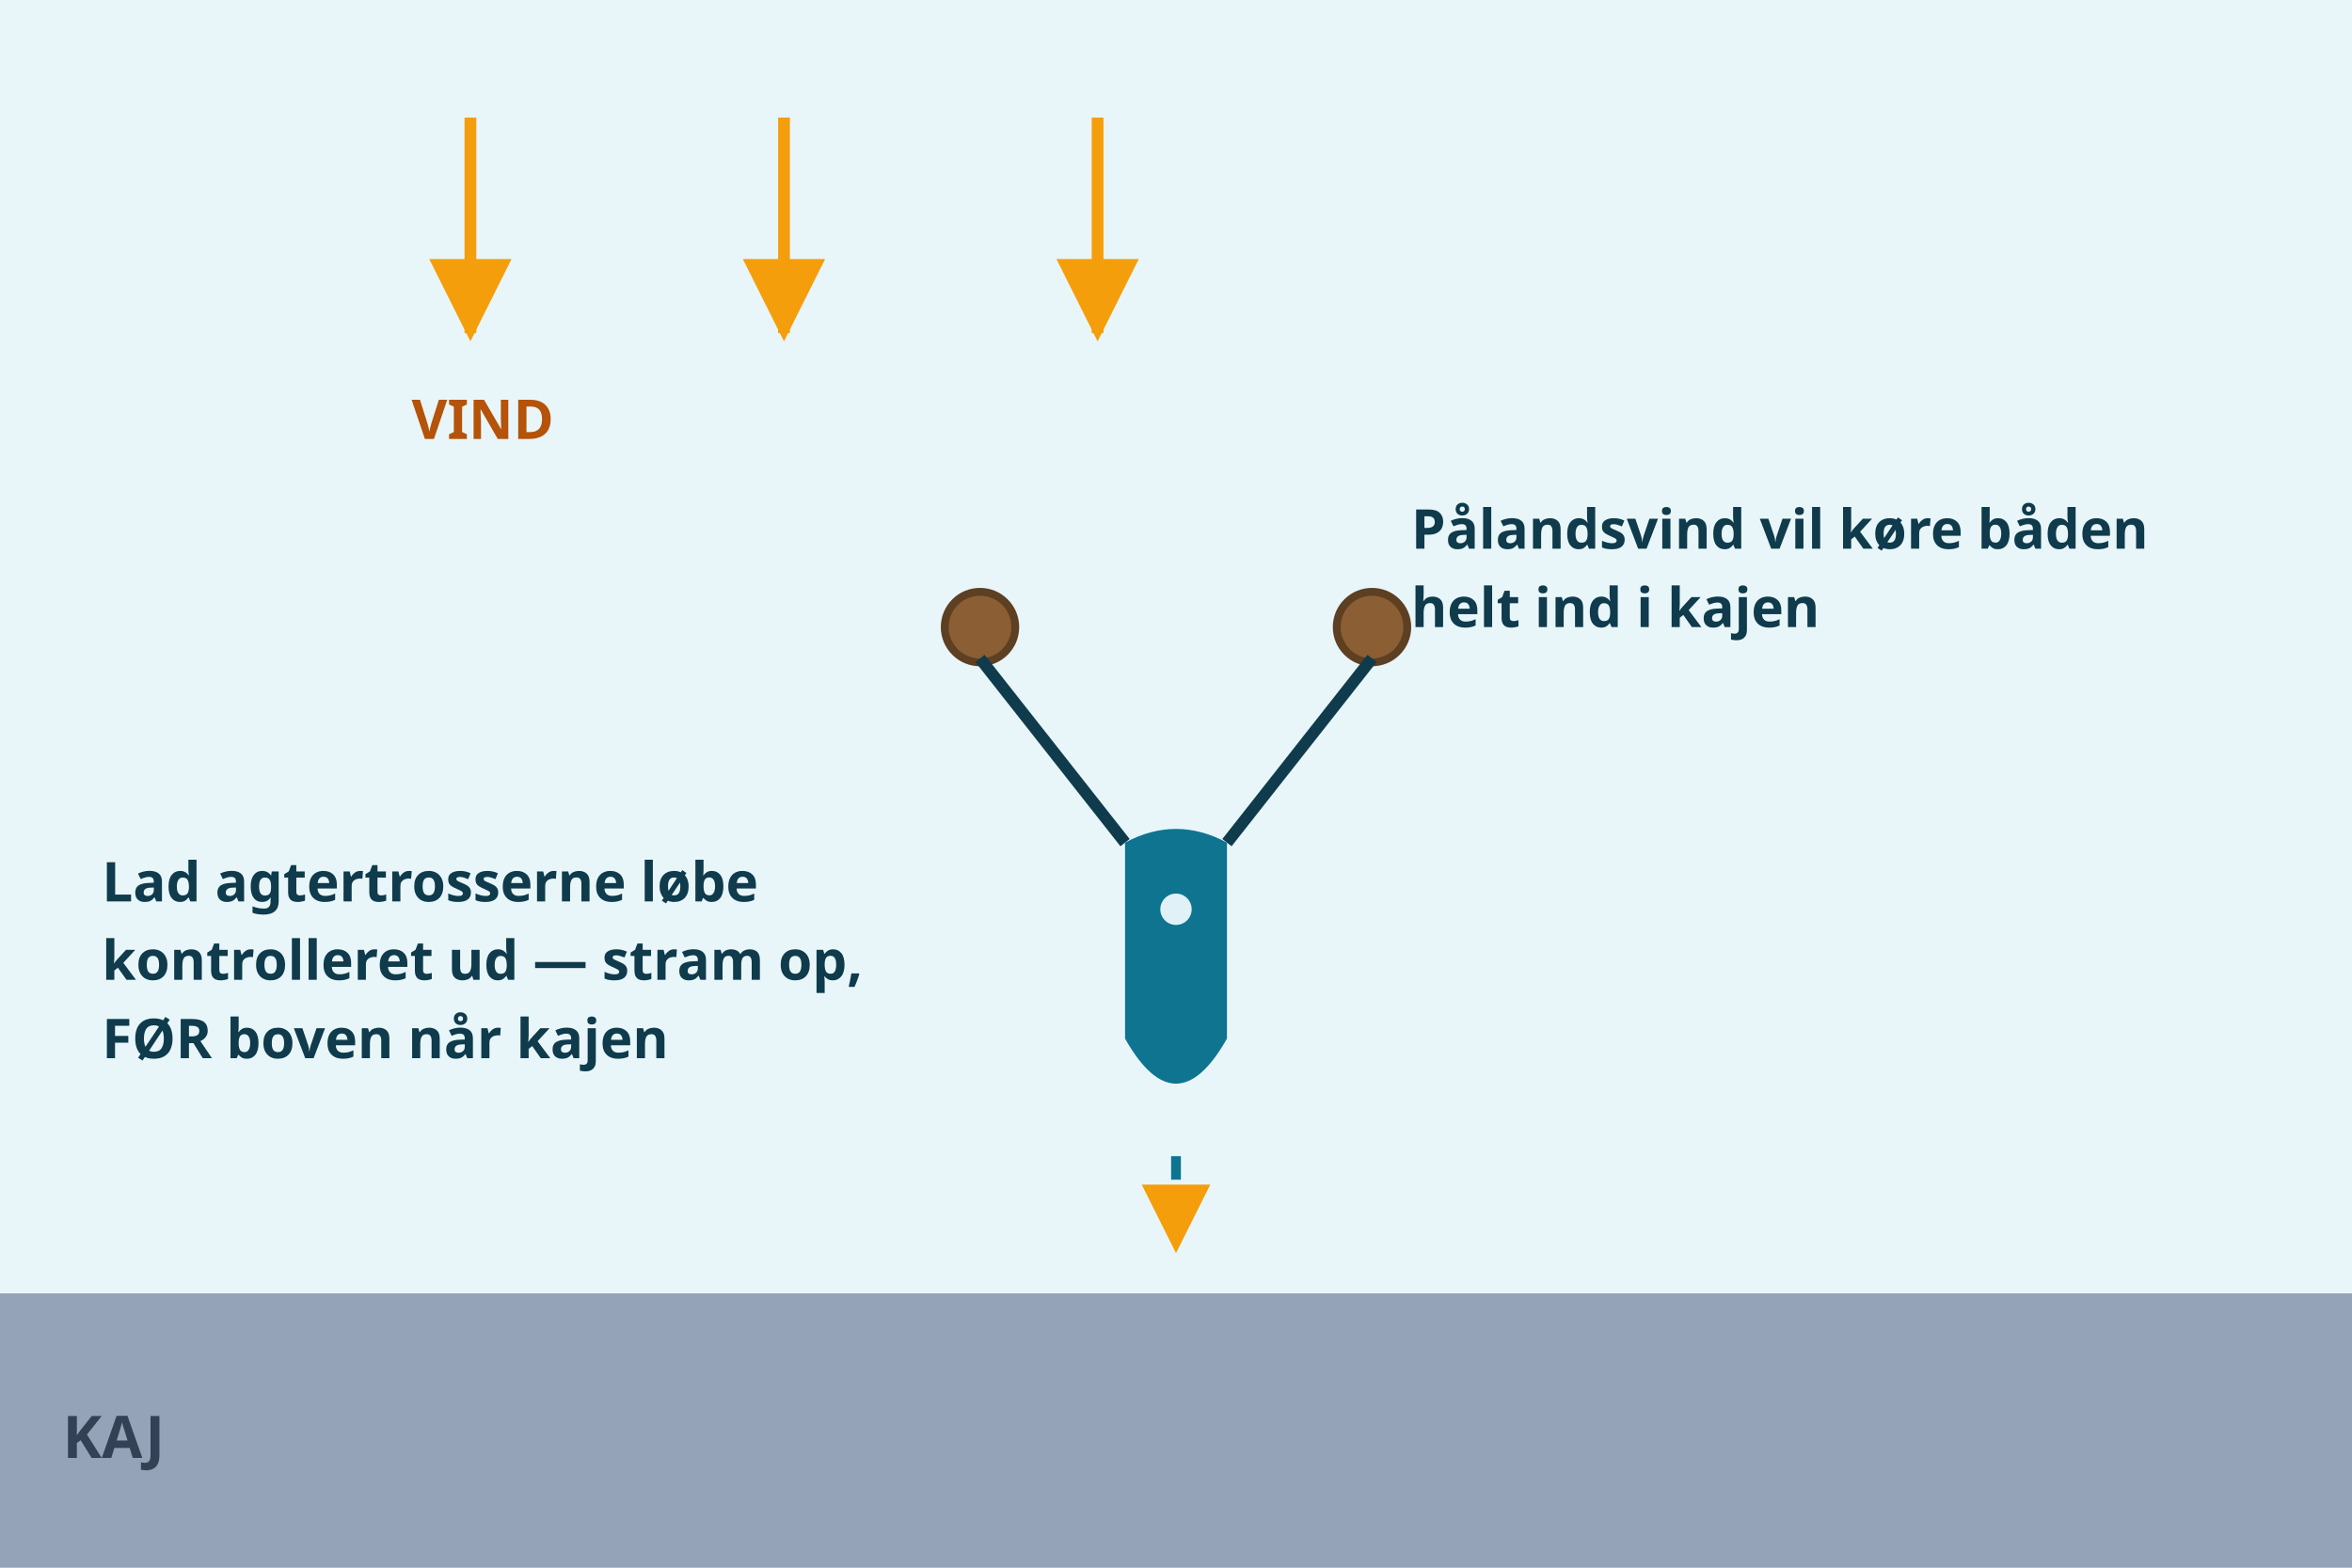
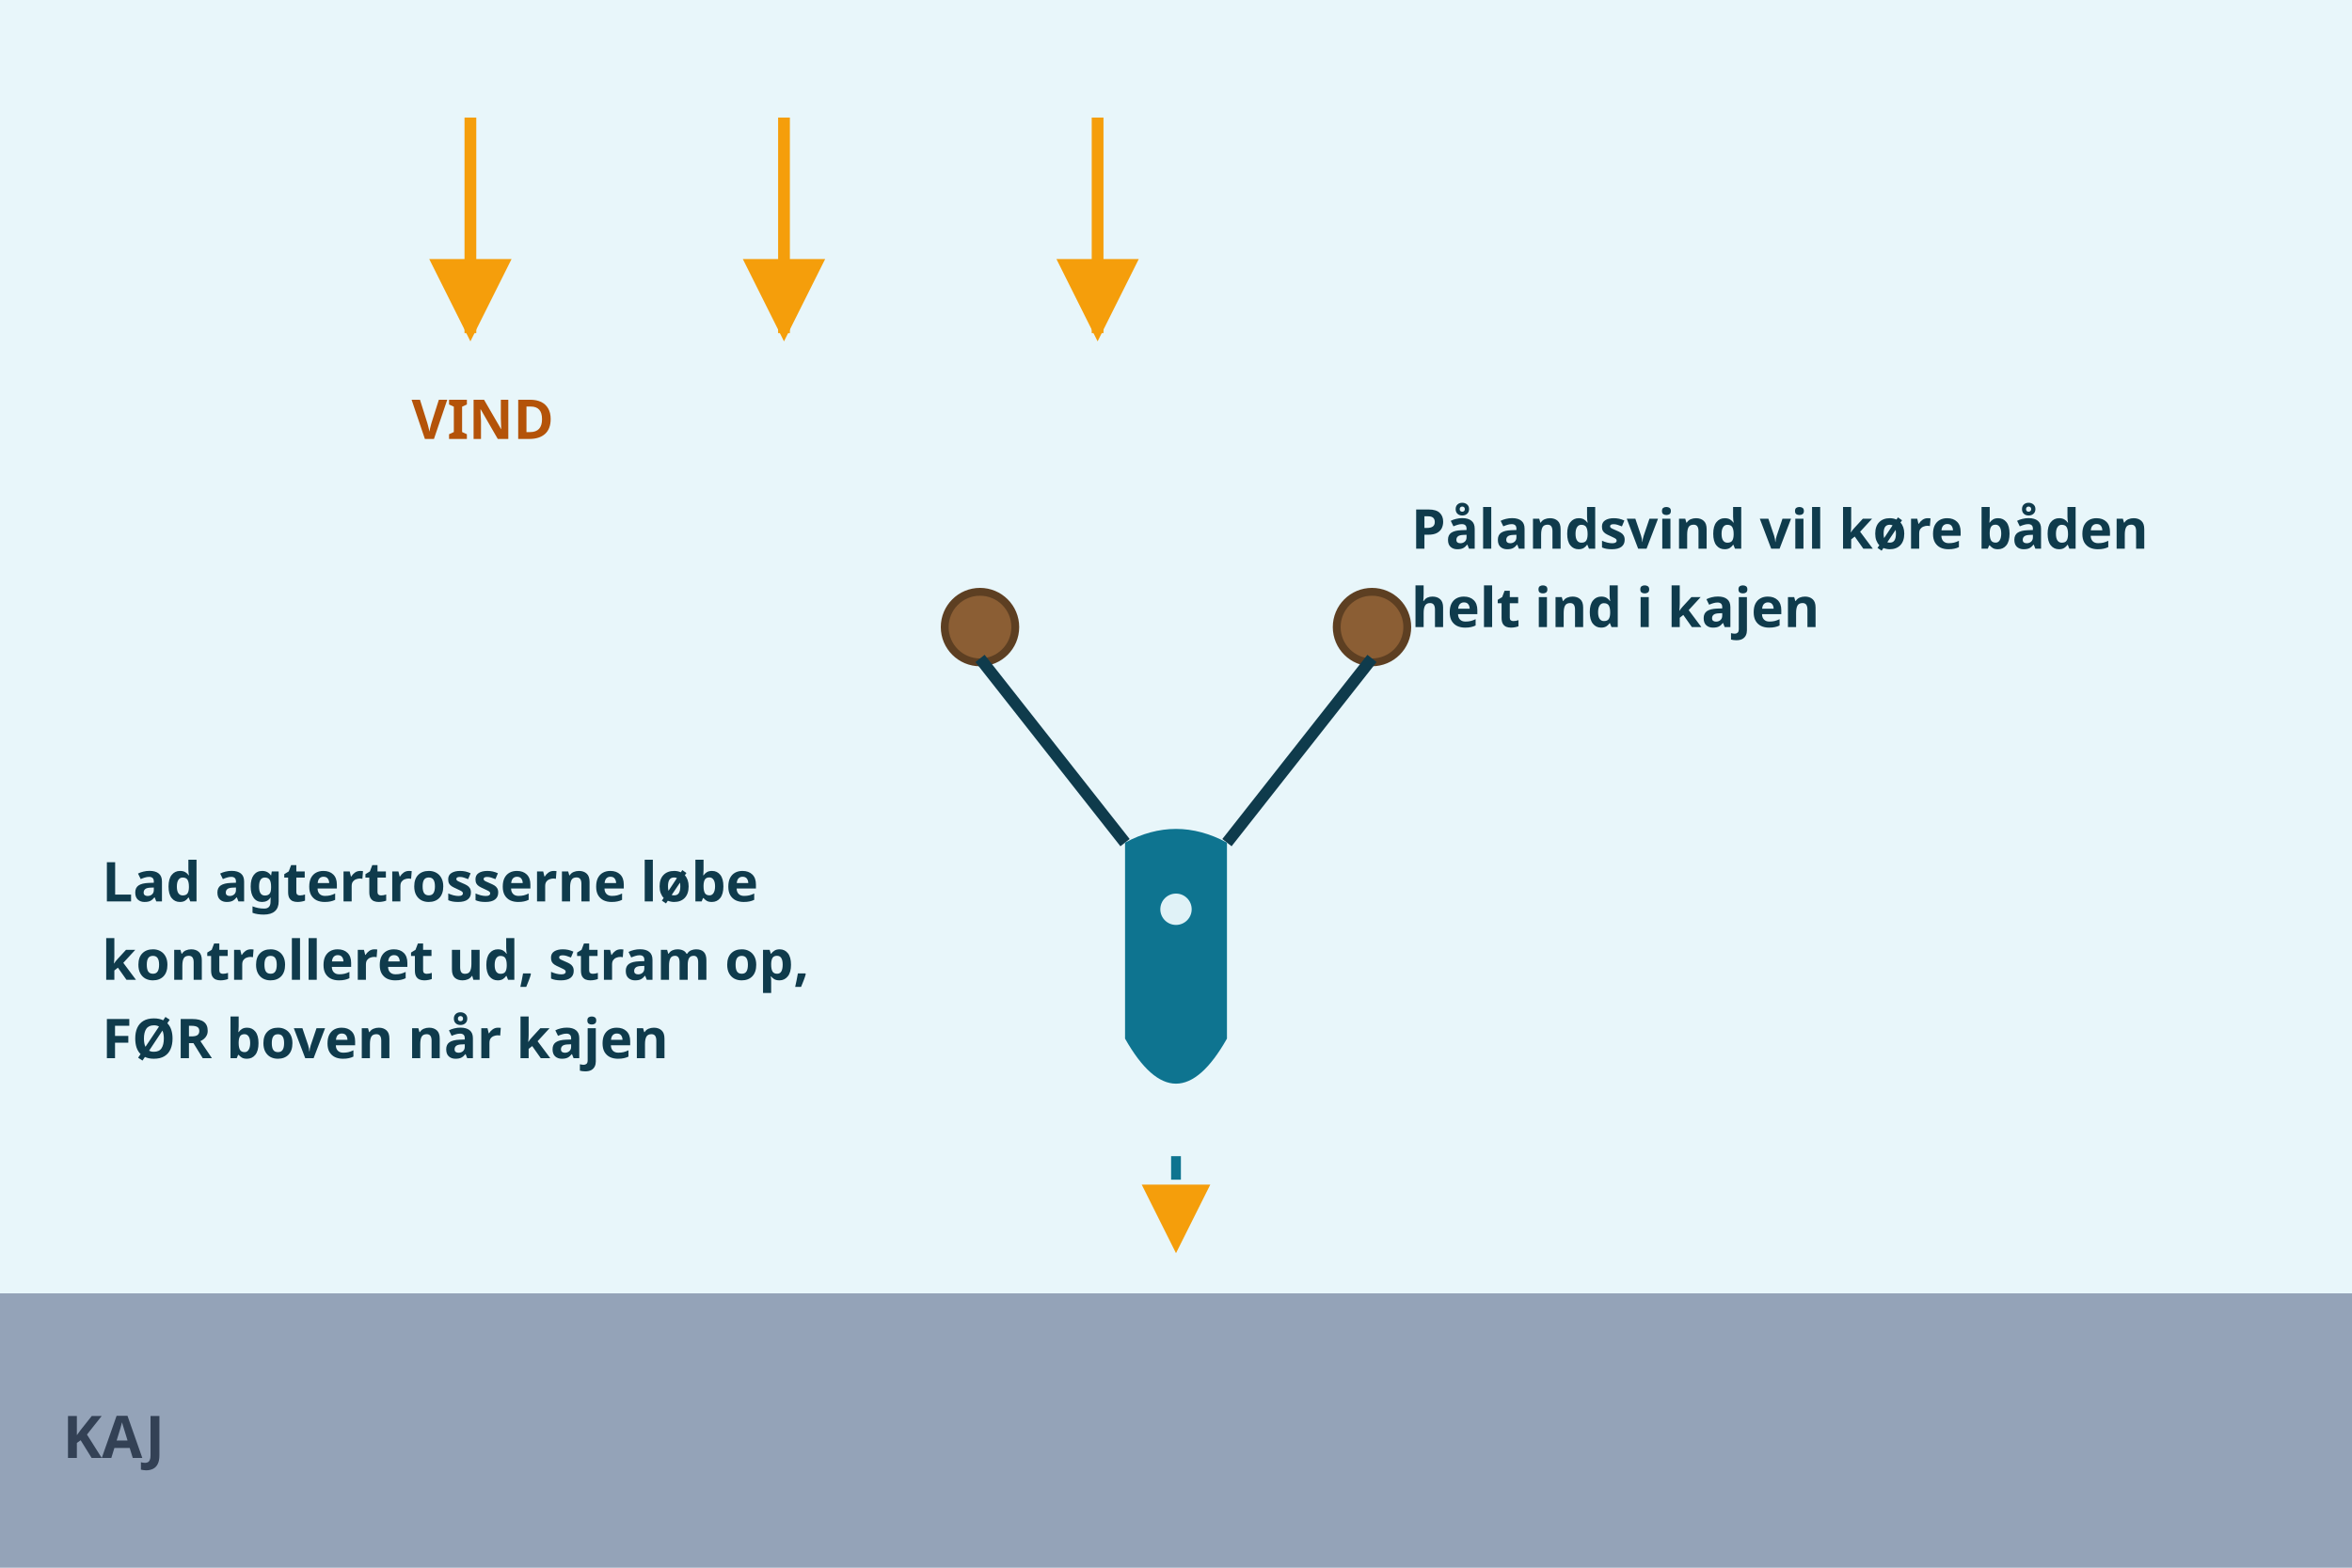
<svg xmlns="http://www.w3.org/2000/svg" viewBox="0 0 600 400" font-family="system-ui, sans-serif" role="img" aria-label="Pålandsvind i pælebåsen: lad agtertrosserne løbe kontrolleret ud, og stram op, før boven når kajen">
  <defs>
    <g id="baad">
      <path d="M -35 -13 L 15 -13 Q 38 0 15 13 L -35 13 Q -42 0 -35 -13 Z" fill="#0e7490" />
      <circle cx="-18" cy="0" r="4" fill="#e0f2f7" />
    </g>
    <marker id="pil" viewBox="0 0 10 10" refX="9" refY="5" markerWidth="7" markerHeight="7" orient="auto-start-reverse">
      <path d="M 0 0 L 10 5 L 0 10 Z" fill="#f59e0b" />
    </marker>
  </defs>
  <rect width="600" height="400" fill="#e8f6fa" />
  <rect y="330" width="600" height="70" fill="#94a3b8" />
  <text x="16" y="372" fill="#334155" font-size="15" font-weight="700">KAJ</text>
  <g stroke="#f59e0b" stroke-width="3" marker-end="url(#pil)">
    <line x1="120" y1="30" x2="120" y2="85" />
    <line x1="200" y1="30" x2="200" y2="85" />
    <line x1="280" y1="30" x2="280" y2="85" />
  </g>
  <text x="105" y="112" fill="#b45309" font-size="14" font-weight="700">VIND</text>
  <circle cx="250" cy="160" r="9" fill="#8b5e34" stroke="#5d3f22" stroke-width="2" />
  <circle cx="350" cy="160" r="9" fill="#8b5e34" stroke="#5d3f22" stroke-width="2" />
  <g stroke="#0f3b4c" stroke-width="3" fill="none">
    <line x1="313" y1="215" x2="350" y2="168" />
    <line x1="287" y1="215" x2="250" y2="168" />
  </g>
  <use href="#baad" transform="translate(300 250) rotate(90)" />
  <line x1="300" y1="295" x2="300" y2="318" stroke="#0e7490" stroke-width="2.5" stroke-dasharray="6 6" marker-end="url(#pil)" />
  <g fill="#0f3b4c" font-size="14" font-weight="700">
    <text x="360" y="140">Pålandsvind vil køre båden</text>
    <text x="360" y="160">helt ind i kajen</text>
    <text x="26" y="230">Lad agtertrosserne løbe</text>
-     <text x="26" y="250">kontrolleret ud — stram op,</text>
+     <text x="26" y="250">kontrolleret ud, stram op,</text>
    <text x="26" y="270">FØR boven når kajen</text>
  </g>
</svg>
